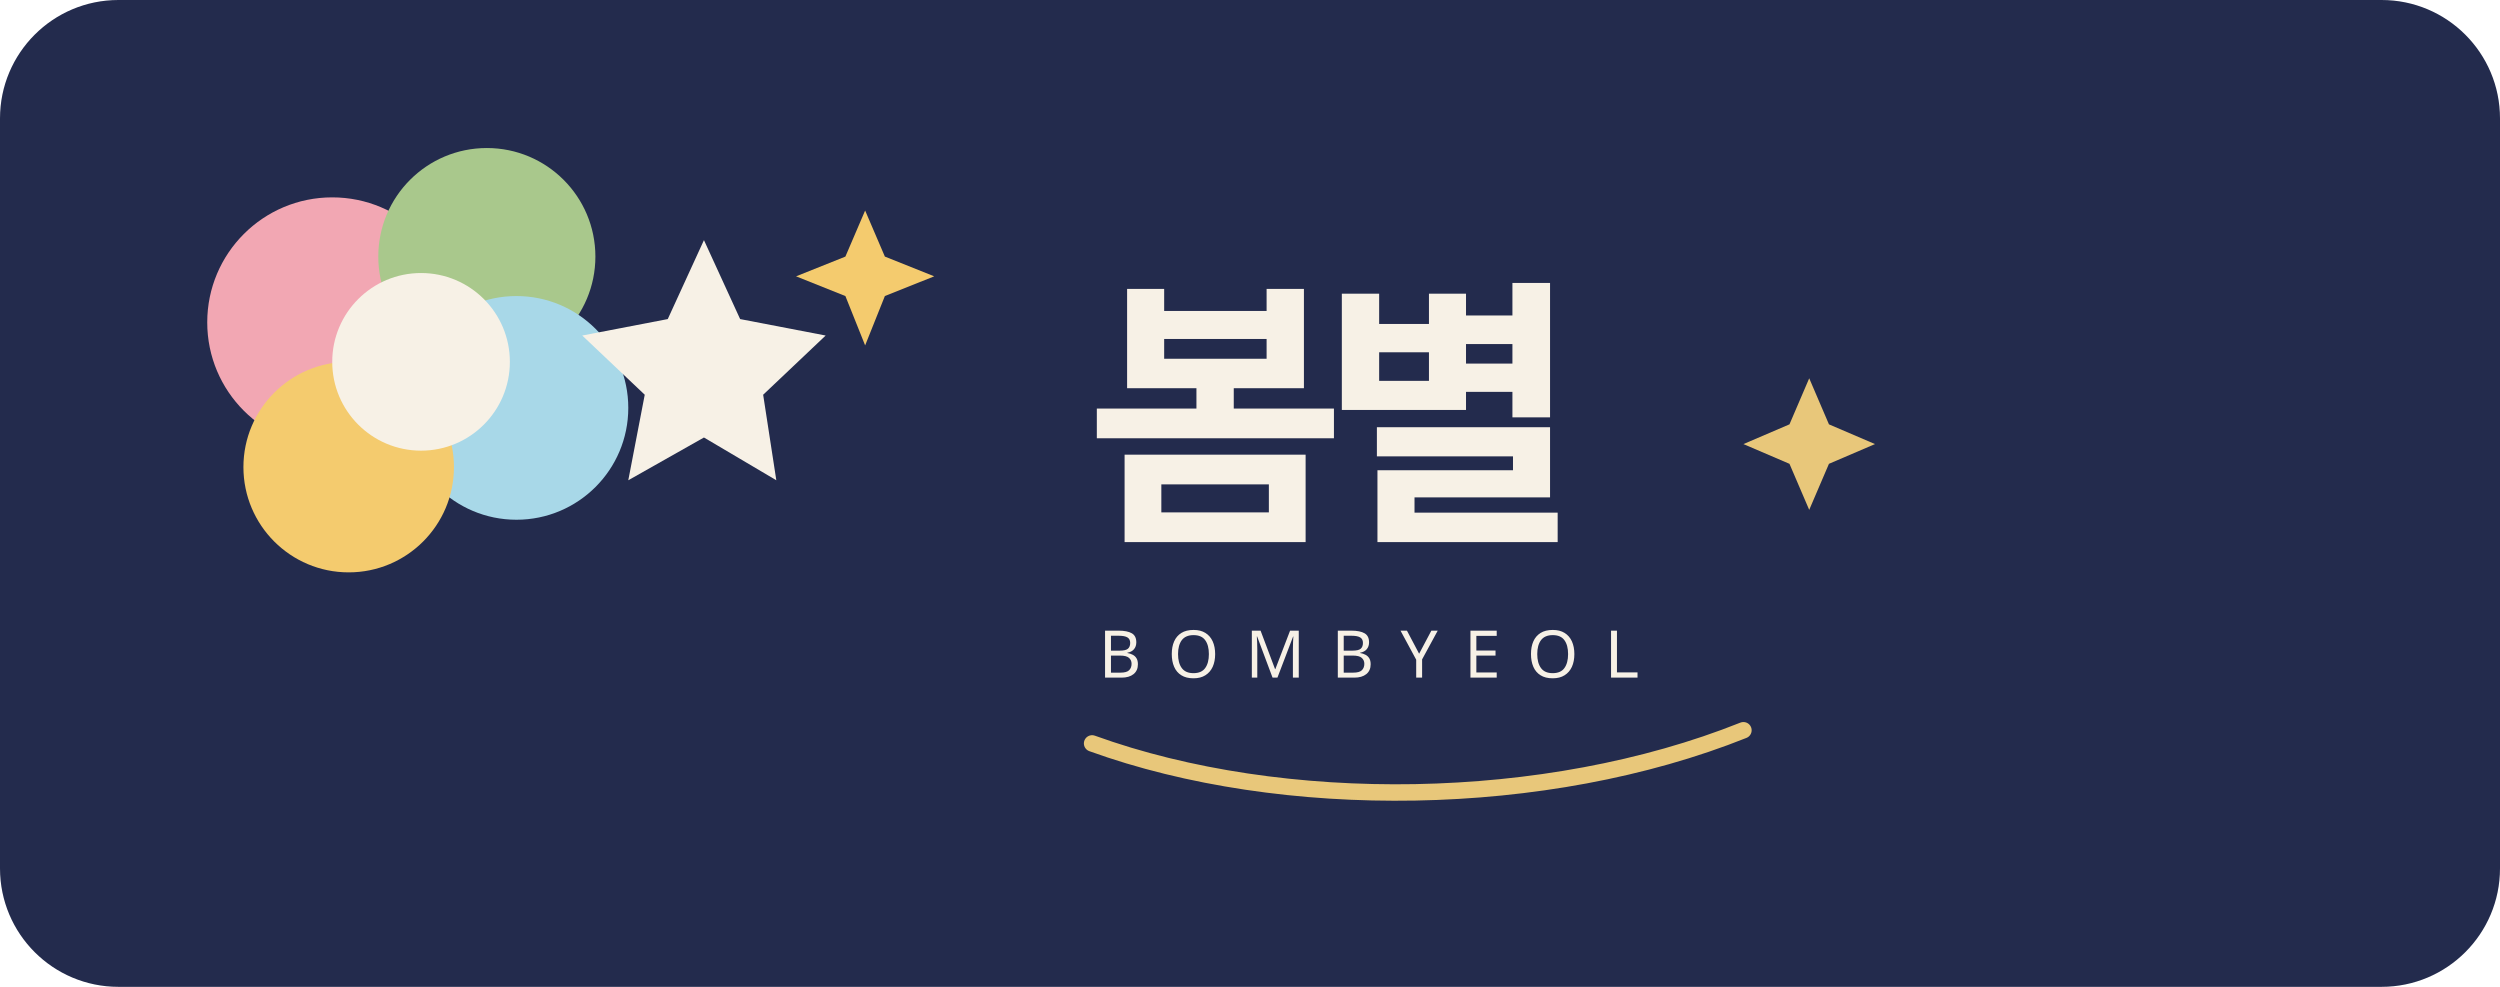
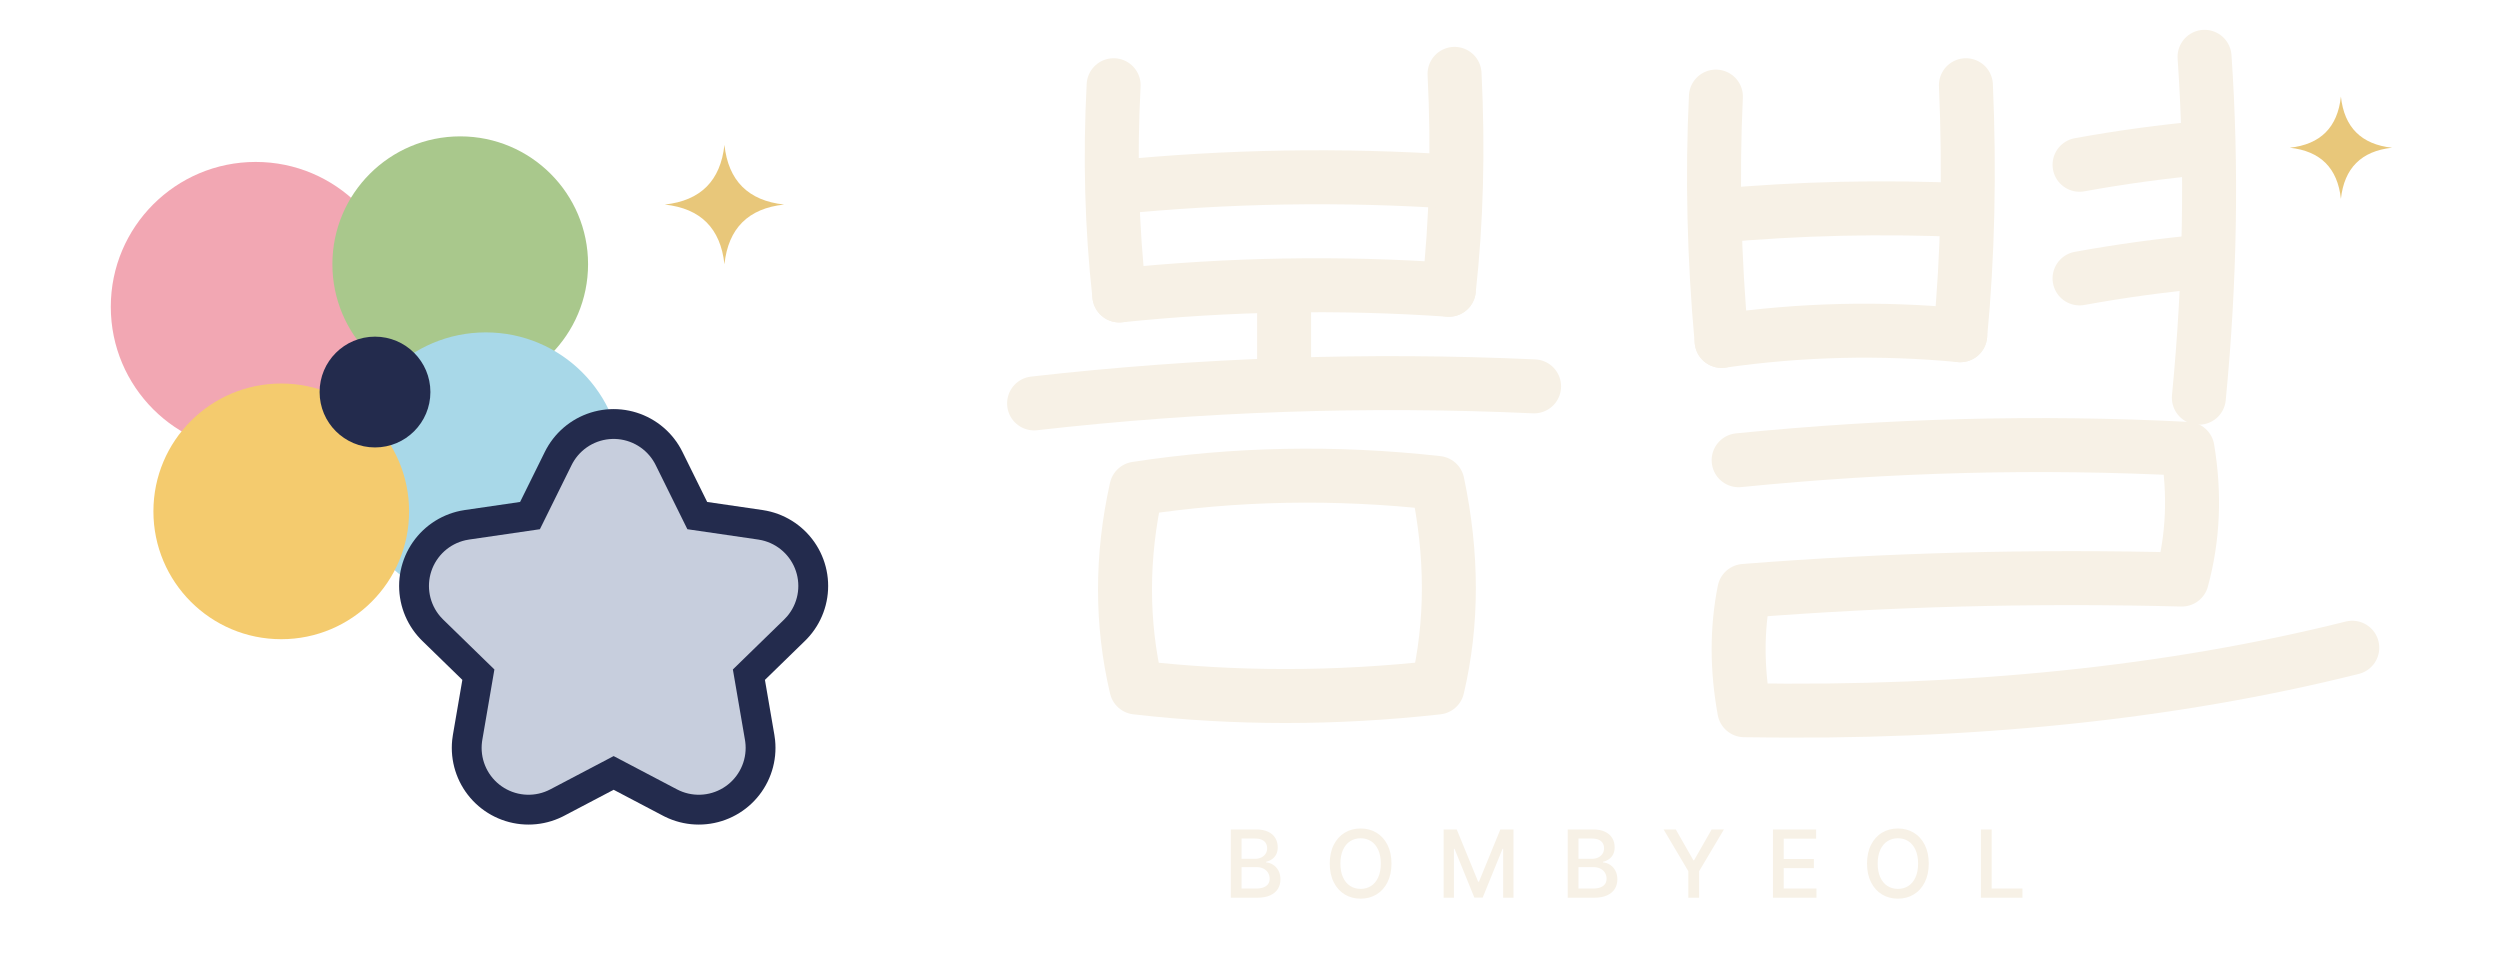
- <svg xmlns="http://www.w3.org/2000/svg" viewBox="0 0 760 300" role="img" aria-labelledby="title desc">
-   <rect width="760" height="300" rx="36" fill="#232B4D" />
-   <g transform="translate(36 30)">
-     <circle cx="65" cy="68" r="38" fill="#F2A7B3" />
-     <circle cx="112" cy="48" r="33" fill="#A9C88C" />
-     <circle cx="121" cy="94" r="34" fill="#A8D8E8" />
-     <circle cx="70" cy="112" r="32" fill="#F4CB6E" />
-     <circle cx="92" cy="80" r="27" fill="#F7F1E6" />
-     <path d="M178 43 189 67 215 72 196 90 200 116 178 103 155 116 160 90 141 72 167 67Z" fill="#F7F1E6" />
-     <path d="M227 34 233 48 248 54 233 60 227 75 221 60 206 54 221 48Z" fill="#F4CB6E" />
+ <svg xmlns="http://www.w3.org/2000/svg" viewBox="0 0 440 172" role="img" aria-label="봄별 로고(어두운 바탕용)">
+   <g transform="translate(0 6) scale(1.5)">
+     <circle cx="30" cy="32" r="17" fill="#F2A7B3" />
+     <circle cx="54" cy="27" r="15" fill="#A9C88C" />
+     <circle cx="57" cy="51" r="16" fill="#A8D8E8" />
+     <circle cx="33" cy="56" r="15" fill="#F4CB6E" />
+     <circle cx="44" cy="42" r="6.5" fill="#232B4D" />
+     <polygon points="72.00,53.00 77.00,63.12 88.17,64.75 80.08,72.63 81.99,83.75 72.00,78.50 62.01,83.75 63.92,72.63 55.83,64.75 67.00,63.12" fill="#232B4D" stroke="#232B4D" stroke-width="18.0" stroke-linejoin="round" />
+     <polygon points="72.00,53.00 77.00,63.12 88.17,64.75 80.08,72.63 81.99,83.75 72.00,78.50 62.01,83.75 63.92,72.63 55.83,64.75 67.00,63.12" fill="#C7CEDD" stroke="#C7CEDD" stroke-width="11.0" stroke-linejoin="round" />
+     <path d="M85 13 Q85.686 19.314 92 20 Q85.686 20.686 85 27 Q84.314 20.686 78 20 Q84.314 19.314 85 13Z" fill="#E8C77A" />
  </g>
-   <g fill="#F7F1E6" text-anchor="start">
-     <text x="330" y="158" font-family="NanumSquareRound, 'Noto Sans KR', sans-serif" font-size="86" font-weight="700" letter-spacing="-8">봄별</text>
-     <text x="334" y="206" font-family="Noto Sans, sans-serif" font-size="20" letter-spacing="8">BOMBYEOL</text>
+   <g transform="translate(176 8)">
+     <g fill="none" stroke="#F7F1E6" stroke-width="9.5" stroke-linecap="round" stroke-linejoin="round">
+       <path d="M20 7 Q19 26 21 44" />
+       <path d="M80 5 Q81 25 79 43" />
+       <path d="M20 25 Q50 22 80 24" />
+       <path d="M21 44 Q50 41 79 43" />
+       <path d="M50 44 V59" />
+       <path d="M6 63 Q50 58 94 60" />
+       <path d="M24 78 Q50 74 77 77 Q81 96 77 113 Q50 116 24 113 Q20 96 24 78 Z" />
+       <path d="M126 9 Q125 30 127 52" />
+       <path d="M170 7 Q171 30 169 51" />
+       <path d="M126 30 Q148 28 170 29" />
+       <path d="M127 52 Q148 49 169 51" />
+       <path d="M212 2 Q214 31 211 62" />
+       <path d="M190 21 Q201 19 212 18" />
+       <path d="M190 41 Q201 39 212 38" />
+       <path d="M130 73 Q170 69 209 71 Q211 83 208 94 Q169 93 131 96 Q129 106 131 117 Q190 118 238 106" />
+     </g>
+     <path transform="translate(39.42 150)" d="M1.204 -12.02H5.646Q6.901 -12.02 7.758 -11.616Q8.614 -11.212 9.038 -10.501Q9.461 -9.79 9.461 -8.873Q9.461 -8.162 9.197 -7.64Q8.932 -7.117 8.473 -6.795Q8.014 -6.473 7.42 -6.327V-6.211Q8.046 -6.178 8.627 -5.813Q9.209 -5.448 9.574 -4.789Q9.939 -4.131 9.939 -3.236Q9.939 -2.295 9.495 -1.568Q9.051 -0.841 8.135 -0.421Q7.219 0.0 5.864 0.0H1.204ZM8.04 -3.347Q8.04 -3.916 7.759 -4.388Q7.478 -4.86 6.948 -5.125Q6.418 -5.39 5.727 -5.39H3.097V-1.618H5.651Q6.482 -1.618 7.014 -1.842Q7.546 -2.067 7.793 -2.45Q8.04 -2.833 8.04 -3.347ZM7.598 -8.703Q7.598 -9.209 7.37 -9.595Q7.142 -9.981 6.673 -10.197Q6.203 -10.413 5.519 -10.413H3.097V-6.847H5.469Q6.067 -6.847 6.554 -7.078Q7.04 -7.309 7.319 -7.727Q7.598 -8.145 7.598 -8.703Z M24.048 0.166Q22.477 0.166 21.246 -0.582Q20.014 -1.33 19.314 -2.733Q18.615 -4.135 18.615 -6.01Q18.615 -7.905 19.314 -9.299Q20.014 -10.694 21.246 -11.44Q22.477 -12.186 24.048 -12.186Q25.618 -12.186 26.85 -11.44Q28.081 -10.694 28.781 -9.299Q29.48 -7.905 29.48 -6.01Q29.48 -4.132 28.781 -2.731Q28.081 -1.33 26.85 -0.582Q25.618 0.166 24.048 0.166ZM24.048 -10.464Q23.016 -10.464 22.209 -9.947Q21.403 -9.431 20.947 -8.427Q20.491 -7.423 20.491 -6.01Q20.491 -4.597 20.947 -3.593Q21.403 -2.589 22.209 -2.072Q23.016 -1.556 24.048 -1.556Q25.092 -1.556 25.892 -2.072Q26.693 -2.589 27.148 -3.593Q27.604 -4.597 27.604 -6.01Q27.604 -7.423 27.148 -8.427Q26.693 -9.431 25.892 -9.947Q25.092 -10.464 24.048 -10.464Z M40.964 -12.02 44.733 -2.824H44.879L48.644 -12.02H50.952V0.0H49.138V-8.6H49.026L45.531 -0.023H44.068L40.573 -8.607H40.473V0.0H38.66V-12.02Z M60.501 -12.02H64.943Q66.198 -12.02 67.054 -11.616Q67.911 -11.212 68.334 -10.501Q68.758 -9.79 68.758 -8.873Q68.758 -8.162 68.493 -7.64Q68.228 -7.117 67.769 -6.795Q67.311 -6.473 66.716 -6.327V-6.211Q67.342 -6.178 67.924 -5.813Q68.505 -5.448 68.87 -4.789Q69.235 -4.131 69.235 -3.236Q69.235 -2.295 68.791 -1.568Q68.347 -0.841 67.431 -0.421Q66.515 0.0 65.16 0.0H60.501ZM67.336 -3.347Q67.336 -3.916 67.055 -4.388Q66.775 -4.86 66.244 -5.125Q65.714 -5.39 65.023 -5.39H62.393V-1.618H64.948Q65.778 -1.618 66.31 -1.842Q66.843 -2.067 67.089 -2.45Q67.336 -2.833 67.336 -3.347ZM66.894 -8.703Q66.894 -9.209 66.666 -9.595Q66.439 -9.981 65.969 -10.197Q65.5 -10.413 64.815 -10.413H62.393V-6.847H64.765Q65.364 -6.847 65.85 -7.078Q66.336 -7.309 66.615 -7.727Q66.894 -8.145 66.894 -8.703Z M79.519 -12.02 82.609 -6.599H82.743L85.832 -12.02H87.991L83.627 -4.671V0.0H81.725V-4.671L77.373 -12.02Z M96.62 -12.02H104.22V-10.398H98.513V-6.82H103.823V-5.212H98.513V-1.621H104.277V0.0H96.62Z M118.608 0.166Q117.038 0.166 115.806 -0.582Q114.575 -1.33 113.875 -2.733Q113.176 -4.135 113.176 -6.01Q113.176 -7.905 113.875 -9.299Q114.575 -10.694 115.806 -11.44Q117.038 -12.186 118.608 -12.186Q120.179 -12.186 121.411 -11.44Q122.642 -10.694 123.342 -9.299Q124.041 -7.905 124.041 -6.01Q124.041 -4.132 123.342 -2.731Q122.642 -1.33 121.411 -0.582Q120.179 0.166 118.608 0.166ZM118.608 -10.464Q117.577 -10.464 116.77 -9.947Q115.963 -9.431 115.508 -8.427Q115.052 -7.423 115.052 -6.01Q115.052 -4.597 115.508 -3.593Q115.963 -2.589 116.77 -2.072Q117.577 -1.556 118.608 -1.556Q119.653 -1.556 120.453 -2.072Q121.253 -2.589 121.709 -3.593Q122.165 -4.597 122.165 -6.01Q122.165 -7.423 121.709 -8.427Q121.253 -9.431 120.453 -9.947Q119.653 -10.464 118.608 -10.464Z M133.221 -12.02H135.113V-1.621H140.53V0.0H133.221Z" fill="#F7F1E6" />
+     <path d="M236 9 Q236.882 17.118 245 18 Q236.882 18.882 236 27 Q235.118 18.882 227 18 Q235.118 17.118 236 9Z" fill="#E8C77A" />
  </g>
-   <path d="M332 226 C390 247 470 246 530 222" fill="none" stroke="#E8C77A" stroke-width="5" stroke-linecap="round" />
-   <path d="M550 115 556 129 570 135 556 141 550 155 544 141 530 135 544 129Z" fill="#E8C77A" />
</svg>
